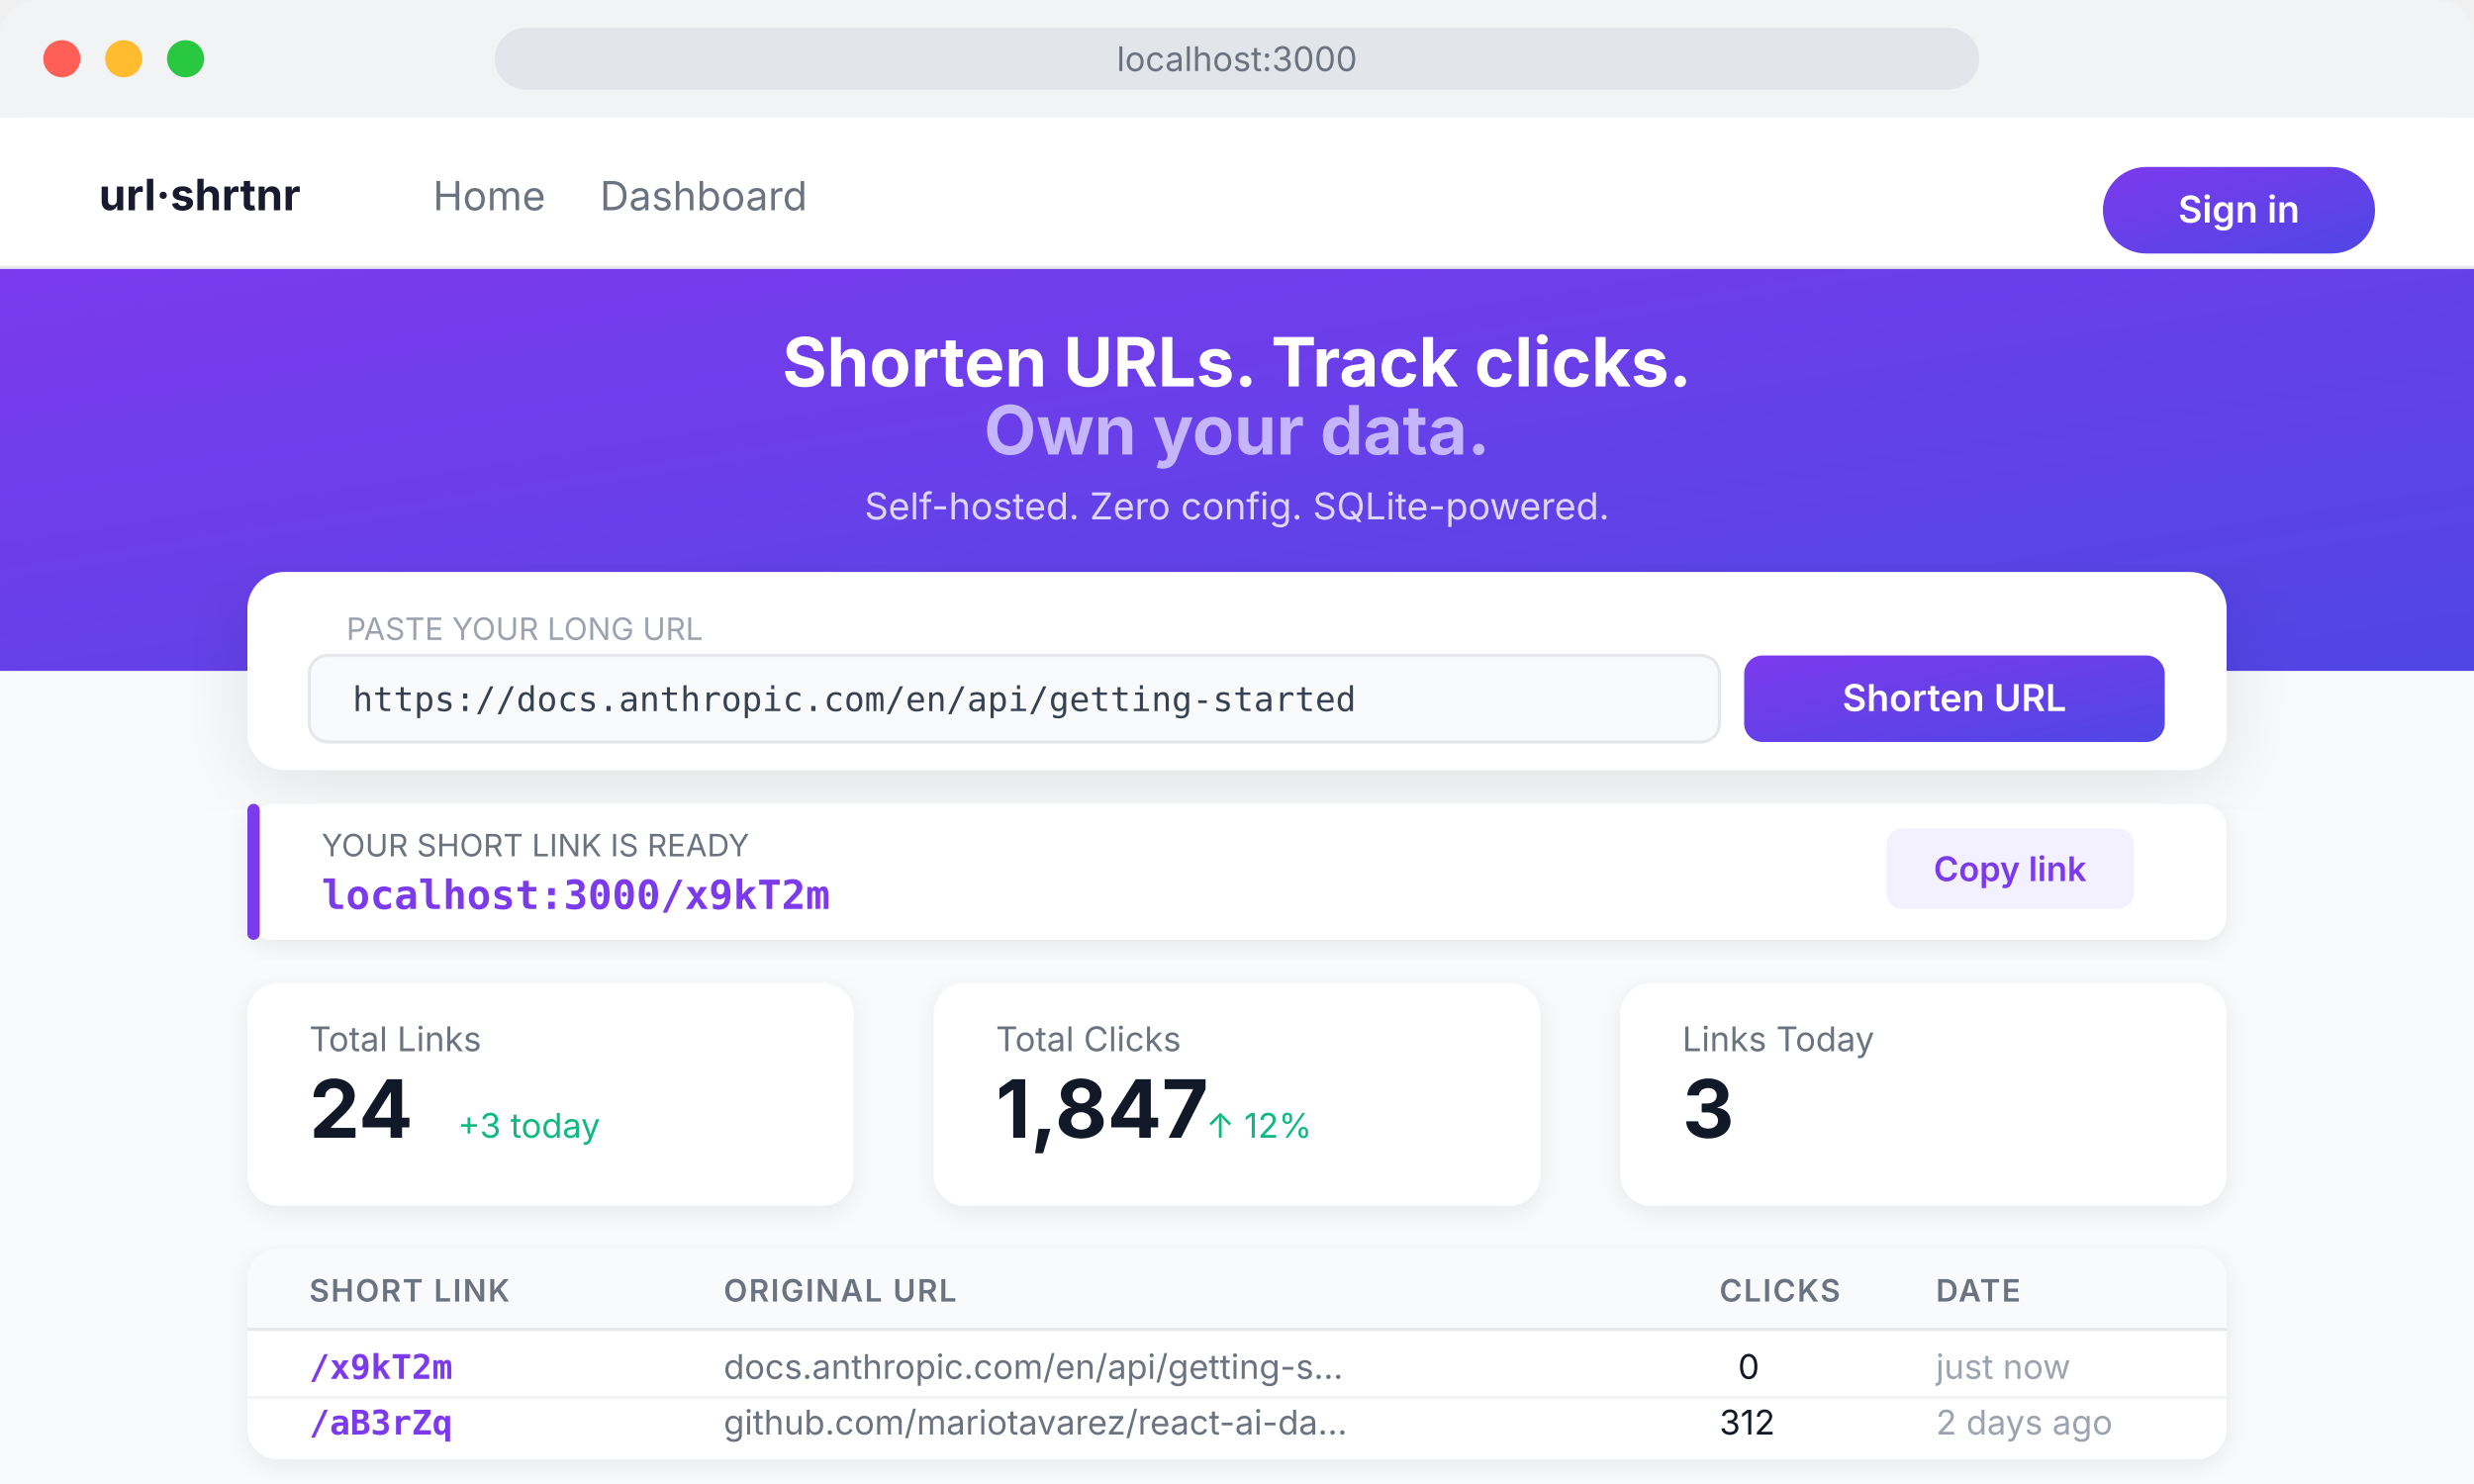
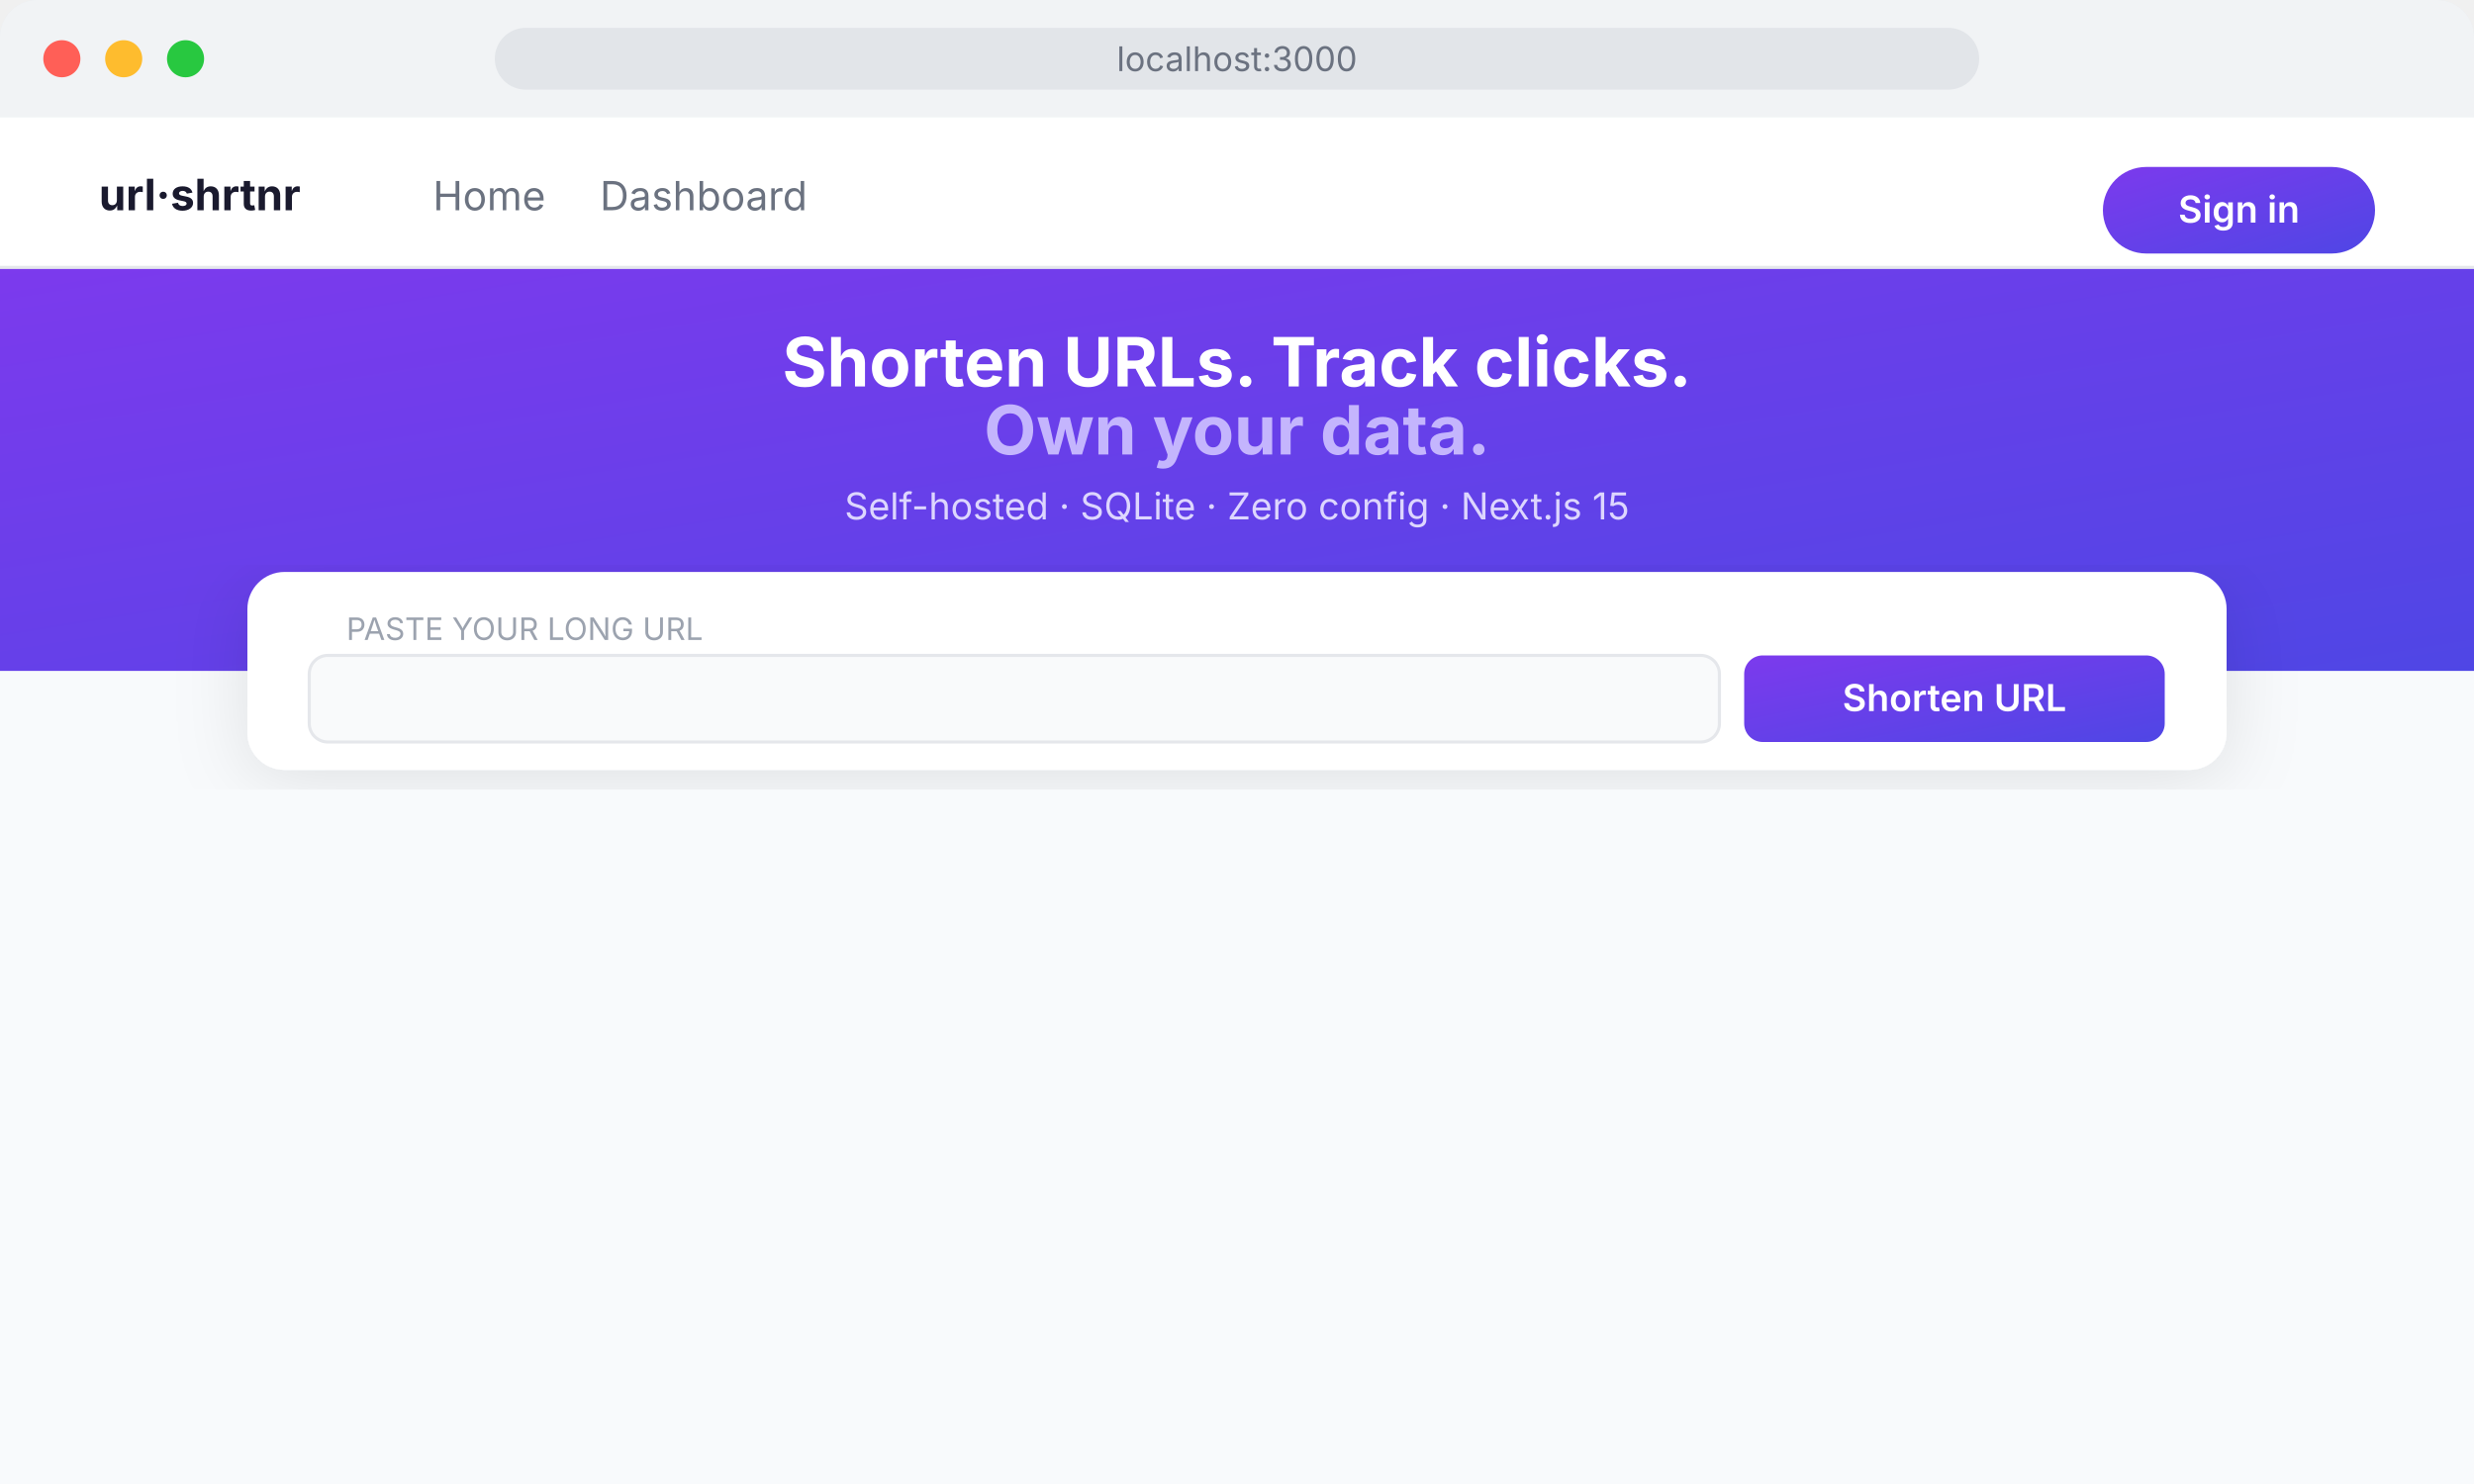
<svg xmlns="http://www.w3.org/2000/svg" width="800" height="480" viewBox="0 0 800 480">
  <defs>
    <linearGradient id="heroBg" x1="0" y1="0" x2="1" y2="1">
      <stop offset="0%" stop-color="#7c3aed" />
      <stop offset="100%" stop-color="#4f46e5" />
    </linearGradient>
-     <linearGradient id="cardGrad" x1="0" y1="0" x2="0" y2="1">
-       <stop offset="0%" stop-color="#ffffff" />
-       <stop offset="100%" stop-color="#f8fafc" />
-     </linearGradient>
-     <filter id="shadow" x="-10%" y="-10%" width="120%" height="130%">
+     <filter id="shadow">
      <feDropShadow dx="0" dy="4" stdDeviation="12" flood-color="#0000001a" />
    </filter>
-     <filter id="shadow-sm" x="-5%" y="-5%" width="110%" height="120%">
+     <filter id="shadow-sm">
      <feDropShadow dx="0" dy="2" stdDeviation="4" flood-color="#00000012" />
    </filter>
  </defs>
  <rect width="800" height="480" rx="12" fill="#e8ecf0" />
  <rect width="800" height="38" rx="12" fill="#f1f3f5" />
  <rect y="26" width="800" height="12" fill="#f1f3f5" />
  <circle cx="20" cy="19" r="6" fill="#ff5f57" />
  <circle cx="40" cy="19" r="6" fill="#febc2e" />
  <circle cx="60" cy="19" r="6" fill="#28c840" />
  <rect x="160" y="9" width="480" height="20" rx="10" fill="#e2e5e9" />
-   <text x="400" y="23" font-family="-apple-system, BlinkMacSystemFont, 'Segoe UI', sans-serif" font-size="11" fill="#6b7280" text-anchor="middle">localhost:3000</text>
+   <text x="400" y="23" font-family="-apple-system,BlinkMacSystemFont,'Segoe UI',sans-serif" font-size="11" fill="#6b7280" text-anchor="middle">localhost:3000</text>
  <rect y="38" width="800" height="442" fill="#f8fafc" />
  <rect y="38" width="800" height="48" fill="white" />
  <rect y="86" width="800" height="1" fill="#e5e7eb" />
-   <text x="32" y="68" font-family="-apple-system, BlinkMacSystemFont, 'Segoe UI', sans-serif" font-size="14" font-weight="700" fill="#1a1a2e">url·shrtnr</text>
-   <text x="140" y="68" font-family="-apple-system, BlinkMacSystemFont, 'Segoe UI', sans-serif" font-size="13" fill="#6b7280">Home</text>
-   <text x="194" y="68" font-family="-apple-system, BlinkMacSystemFont, 'Segoe UI', sans-serif" font-size="13" fill="#6b7280">Dashboard</text>
+   <text x="32" y="68" font-family="-apple-system,sans-serif" font-size="14" font-weight="700" fill="#1a1a2e">url·shrtnr</text>
+   <text x="140" y="68" font-family="-apple-system,sans-serif" font-size="13" fill="#6b7280">Home</text>
+   <text x="194" y="68" font-family="-apple-system,sans-serif" font-size="13" fill="#6b7280">Dashboard</text>
  <rect x="680" y="54" width="88" height="28" rx="14" fill="url(#heroBg)" />
-   <text x="724" y="72" font-family="-apple-system, BlinkMacSystemFont, 'Segoe UI', sans-serif" font-size="12" font-weight="600" fill="white" text-anchor="middle">Sign in</text>
+   <text x="724" y="72" font-family="-apple-system,sans-serif" font-size="12" font-weight="600" fill="white" text-anchor="middle">Sign in</text>
  <rect y="87" width="800" height="130" fill="url(#heroBg)" />
-   <text x="400" y="125" font-family="-apple-system, BlinkMacSystemFont, 'Segoe UI', sans-serif" font-size="22" font-weight="700" fill="white" text-anchor="middle">Shorten URLs. Track clicks.</text>
-   <text x="400" y="147" font-family="-apple-system, BlinkMacSystemFont, 'Segoe UI', sans-serif" font-size="22" font-weight="700" fill="#c4b5fd" text-anchor="middle">Own your data.</text>
-   <text x="400" y="168" font-family="-apple-system, BlinkMacSystemFont, 'Segoe UI', sans-serif" font-size="12" fill="#ddd6fe" text-anchor="middle">Self-hosted. Zero config. SQLite-powered.</text>
+   <text x="400" y="125" font-family="-apple-system,sans-serif" font-size="22" font-weight="700" fill="white" text-anchor="middle">Shorten URLs. Track clicks.</text>
+   <text x="400" y="147" font-family="-apple-system,sans-serif" font-size="22" font-weight="700" fill="#c4b5fd" text-anchor="middle">Own your data.</text>
+   <text x="400" y="168" font-family="-apple-system,sans-serif" font-size="12" fill="#ddd6fe" text-anchor="middle">Self-hosted · SQLite · Zero config · Next.js 15</text>
  <rect x="80" y="185" width="640" height="64" rx="12" fill="white" filter="url(#shadow)" />
-   <text x="112" y="207" font-family="-apple-system, BlinkMacSystemFont, 'Segoe UI', sans-serif" font-size="10" fill="#9ca3af">PASTE YOUR LONG URL</text>
+   <text x="112" y="207" font-family="-apple-system,sans-serif" font-size="10" fill="#9ca3af">PASTE YOUR LONG URL</text>
  <rect x="100" y="212" width="456" height="28" rx="6" fill="#f9fafb" />
  <rect x="100" y="212" width="456" height="28" rx="6" fill="none" stroke="#e5e7eb" stroke-width="1" />
-   <text x="114" y="230" font-family="'SF Mono', 'Fira Code', monospace" font-size="11" fill="#374151">https://docs.anthropic.com/en/api/getting-started</text>
+   <g opacity="0">
+     <animate attributeName="opacity" values="0;0;1;1;1;0" keyTimes="0;0.12;0.20;0.65;0.88;1" dur="9s" repeatCount="indefinite" />
+     <text x="114" y="230" font-family="'SF Mono','Fira Code',monospace" font-size="11" fill="#374151">https://docs.anthropic.com/en/api/getting-started</text>
+   </g>
  <rect x="564" y="212" width="136" height="28" rx="6" fill="url(#heroBg)" />
-   <text x="632" y="230" font-family="-apple-system, BlinkMacSystemFont, 'Segoe UI', sans-serif" font-size="12" font-weight="600" fill="white" text-anchor="middle">Shorten URL</text>
-   <rect x="80" y="260" width="640" height="44" rx="8" fill="white" filter="url(#shadow-sm)" />
-   <rect x="80" y="260" width="4" height="44" rx="2" fill="#7c3aed" />
-   <text x="104" y="277" font-family="-apple-system, BlinkMacSystemFont, 'Segoe UI', sans-serif" font-size="10" fill="#6b7280">YOUR SHORT LINK IS READY</text>
-   <text x="104" y="294" font-family="'SF Mono', 'Fira Code', monospace" font-size="13" font-weight="600" fill="#7c3aed">localhost:3000/x9kT2m</text>
-   <rect x="610" y="268" width="80" height="26" rx="5" fill="#f3f0ff" />
-   <text x="650" y="285" font-family="-apple-system, BlinkMacSystemFont, 'Segoe UI', sans-serif" font-size="11" font-weight="600" fill="#7c3aed" text-anchor="middle">Copy link</text>
-   <rect x="80" y="318" width="196" height="72" rx="10" fill="white" filter="url(#shadow-sm)" />
-   <text x="100" y="340" font-family="-apple-system, BlinkMacSystemFont, 'Segoe UI', sans-serif" font-size="11" fill="#6b7280">Total Links</text>
-   <text x="100" y="368" font-family="-apple-system, BlinkMacSystemFont, 'Segoe UI', sans-serif" font-size="26" font-weight="700" fill="#111827">24</text>
-   <text x="148" y="368" font-family="-apple-system, BlinkMacSystemFont, 'Segoe UI', sans-serif" font-size="11" fill="#10b981">+3 today</text>
-   <rect x="302" y="318" width="196" height="72" rx="10" fill="white" filter="url(#shadow-sm)" />
-   <text x="322" y="340" font-family="-apple-system, BlinkMacSystemFont, 'Segoe UI', sans-serif" font-size="11" fill="#6b7280">Total Clicks</text>
-   <text x="322" y="368" font-family="-apple-system, BlinkMacSystemFont, 'Segoe UI', sans-serif" font-size="26" font-weight="700" fill="#111827">1,847</text>
-   <text x="390" y="368" font-family="-apple-system, BlinkMacSystemFont, 'Segoe UI', sans-serif" font-size="11" fill="#10b981">↑ 12%</text>
-   <rect x="524" y="318" width="196" height="72" rx="10" fill="white" filter="url(#shadow-sm)" />
-   <text x="544" y="340" font-family="-apple-system, BlinkMacSystemFont, 'Segoe UI', sans-serif" font-size="11" fill="#6b7280">Links Today</text>
-   <text x="544" y="368" font-family="-apple-system, BlinkMacSystemFont, 'Segoe UI', sans-serif" font-size="26" font-weight="700" fill="#111827">3</text>
-   <rect x="80" y="404" width="640" height="68" rx="10" fill="white" filter="url(#shadow-sm)" />
-   <rect x="80" y="404" width="640" height="26" rx="10" fill="#f9fafb" />
-   <rect x="80" y="420" width="640" height="10" fill="#f9fafb" />
-   <text x="100" y="421" font-family="-apple-system, BlinkMacSystemFont, 'Segoe UI', sans-serif" font-size="10" font-weight="600" fill="#6b7280" letter-spacing="0.5">SHORT LINK</text>
-   <text x="234" y="421" font-family="-apple-system, BlinkMacSystemFont, 'Segoe UI', sans-serif" font-size="10" font-weight="600" fill="#6b7280" letter-spacing="0.5">ORIGINAL URL</text>
-   <text x="556" y="421" font-family="-apple-system, BlinkMacSystemFont, 'Segoe UI', sans-serif" font-size="10" font-weight="600" fill="#6b7280" letter-spacing="0.5">CLICKS</text>
-   <text x="626" y="421" font-family="-apple-system, BlinkMacSystemFont, 'Segoe UI', sans-serif" font-size="10" font-weight="600" fill="#6b7280" letter-spacing="0.5">DATE</text>
-   <line x1="80" y1="430" x2="720" y2="430" stroke="#e5e7eb" stroke-width="1" />
-   <text x="100" y="446" font-family="'SF Mono', monospace" font-size="11" font-weight="600" fill="#7c3aed">/x9kT2m</text>
-   <text x="234" y="446" font-family="-apple-system, sans-serif" font-size="11" fill="#6b7280">docs.anthropic.com/en/api/getting-s…</text>
-   <text x="562" y="446" font-family="-apple-system, sans-serif" font-size="11" fill="#111827">0</text>
-   <text x="626" y="446" font-family="-apple-system, sans-serif" font-size="11" fill="#9ca3af">just now</text>
-   <line x1="80" y1="452" x2="720" y2="452" stroke="#f3f4f6" stroke-width="1" />
-   <text x="100" y="464" font-family="'SF Mono', monospace" font-size="11" font-weight="600" fill="#7c3aed">/aB3rZq</text>
-   <text x="234" y="464" font-family="-apple-system, sans-serif" font-size="11" fill="#6b7280">github.com/mariotavarez/react-ai-da…</text>
-   <text x="556" y="464" font-family="-apple-system, sans-serif" font-size="11" fill="#111827">312</text>
-   <text x="626" y="464" font-family="-apple-system, sans-serif" font-size="11" fill="#9ca3af">2 days ago</text>
+   <text x="632" y="230" font-family="-apple-system,sans-serif" font-size="12" font-weight="600" fill="white" text-anchor="middle">Shorten URL</text>
+   <rect x="564" y="212" width="136" height="28" rx="6" fill="#7c3aed" opacity="0">
+     <animate attributeName="opacity" values="0;0;0;0.6;0;0" keyTimes="0;0.22;0.28;0.32;0.38;1" dur="9s" repeatCount="indefinite" />
+   </rect>
+   <g opacity="0">
+     <animate attributeName="opacity" values="0;0;0;1;1;1;0" keyTimes="0;0.22;0.38;0.44;0.65;0.88;1" dur="9s" repeatCount="indefinite" />
+     <rect x="80" y="260" width="640" height="44" rx="8" fill="white" filter="url(#shadow-sm)" />
+     <rect x="80" y="260" width="4" height="44" rx="2" fill="#7c3aed" />
+     <text x="104" y="277" font-family="-apple-system,sans-serif" font-size="10" fill="#6b7280">YOUR SHORT LINK IS READY</text>
+     <text x="104" y="294" font-family="'SF Mono',monospace" font-size="13" font-weight="600" fill="#7c3aed">localhost:3000/x9kT2m</text>
+     <rect x="610" y="268" width="80" height="26" rx="5" fill="#f3f0ff" />
+     <text x="650" y="285" font-family="-apple-system,sans-serif" font-size="11" font-weight="600" fill="#7c3aed" text-anchor="middle">Copy link</text>
+   </g>
+   <g opacity="0">
+     <animate attributeName="opacity" values="0;0;0;0;1;1;0" keyTimes="0;0.22;0.38;0.50;0.56;0.88;1" dur="9s" repeatCount="indefinite" />
+     <rect x="80" y="318" width="196" height="72" rx="10" fill="white" filter="url(#shadow-sm)" />
+     <text x="100" y="340" font-family="-apple-system,sans-serif" font-size="11" fill="#6b7280">Total Links</text>
+     <text x="100" y="368" font-family="-apple-system,sans-serif" font-size="26" font-weight="700" fill="#111827">24</text>
+     <text x="148" y="368" font-family="-apple-system,sans-serif" font-size="11" fill="#10b981">+3 today</text>
+     <rect x="302" y="318" width="196" height="72" rx="10" fill="white" filter="url(#shadow-sm)" />
+     <text x="322" y="340" font-family="-apple-system,sans-serif" font-size="11" fill="#6b7280">Total Clicks</text>
+     <text x="322" y="368" font-family="-apple-system,sans-serif" font-size="26" font-weight="700" fill="#111827">1,847</text>
+     <text x="390" y="368" font-family="-apple-system,sans-serif" font-size="11" fill="#10b981">↑ 12%</text>
+     <rect x="524" y="318" width="196" height="72" rx="10" fill="white" filter="url(#shadow-sm)" />
+     <text x="544" y="340" font-family="-apple-system,sans-serif" font-size="11" fill="#6b7280">Links Today</text>
+     <text x="544" y="368" font-family="-apple-system,sans-serif" font-size="26" font-weight="700" fill="#111827">3</text>
+   </g>
+   <g opacity="0">
+     <animate attributeName="opacity" values="0;0;0;0;0;1;1;0" keyTimes="0;0.22;0.38;0.50;0.60;0.66;0.88;1" dur="9s" repeatCount="indefinite" />
+     <rect x="80" y="404" width="640" height="68" rx="10" fill="white" filter="url(#shadow-sm)" />
+     <rect x="80" y="404" width="640" height="26" rx="10" fill="#f9fafb" />
+     <rect x="80" y="420" width="640" height="10" fill="#f9fafb" />
+     <text x="100" y="421" font-family="-apple-system,sans-serif" font-size="10" font-weight="600" fill="#6b7280" letter-spacing="0.5">SHORT LINK</text>
+     <text x="234" y="421" font-family="-apple-system,sans-serif" font-size="10" font-weight="600" fill="#6b7280" letter-spacing="0.5">ORIGINAL URL</text>
+     <text x="556" y="421" font-family="-apple-system,sans-serif" font-size="10" font-weight="600" fill="#6b7280" letter-spacing="0.5">CLICKS</text>
+     <text x="626" y="421" font-family="-apple-system,sans-serif" font-size="10" font-weight="600" fill="#6b7280" letter-spacing="0.5">DATE</text>
+     <line x1="80" y1="430" x2="720" y2="430" stroke="#e5e7eb" stroke-width="1" />
+     <text x="100" y="446" font-family="'SF Mono',monospace" font-size="11" font-weight="600" fill="#7c3aed">/x9kT2m</text>
+     <text x="234" y="446" font-family="-apple-system,sans-serif" font-size="11" fill="#6b7280">docs.anthropic.com/en/api/getting-s…</text>
+     <text x="562" y="446" font-family="-apple-system,sans-serif" font-size="11" fill="#111827">0</text>
+     <text x="626" y="446" font-family="-apple-system,sans-serif" font-size="11" fill="#9ca3af">just now</text>
+     <line x1="80" y1="452" x2="720" y2="452" stroke="#f3f4f6" stroke-width="1" />
+     <text x="100" y="464" font-family="'SF Mono',monospace" font-size="11" font-weight="600" fill="#7c3aed">/aB3rZq</text>
+     <text x="234" y="464" font-family="-apple-system,sans-serif" font-size="11" fill="#6b7280">github.com/mariotavarez/react-ai-da…</text>
+     <text x="556" y="464" font-family="-apple-system,sans-serif" font-size="11" fill="#111827">312</text>
+     <text x="626" y="464" font-family="-apple-system,sans-serif" font-size="11" fill="#9ca3af">2 days ago</text>
+   </g>
</svg>
